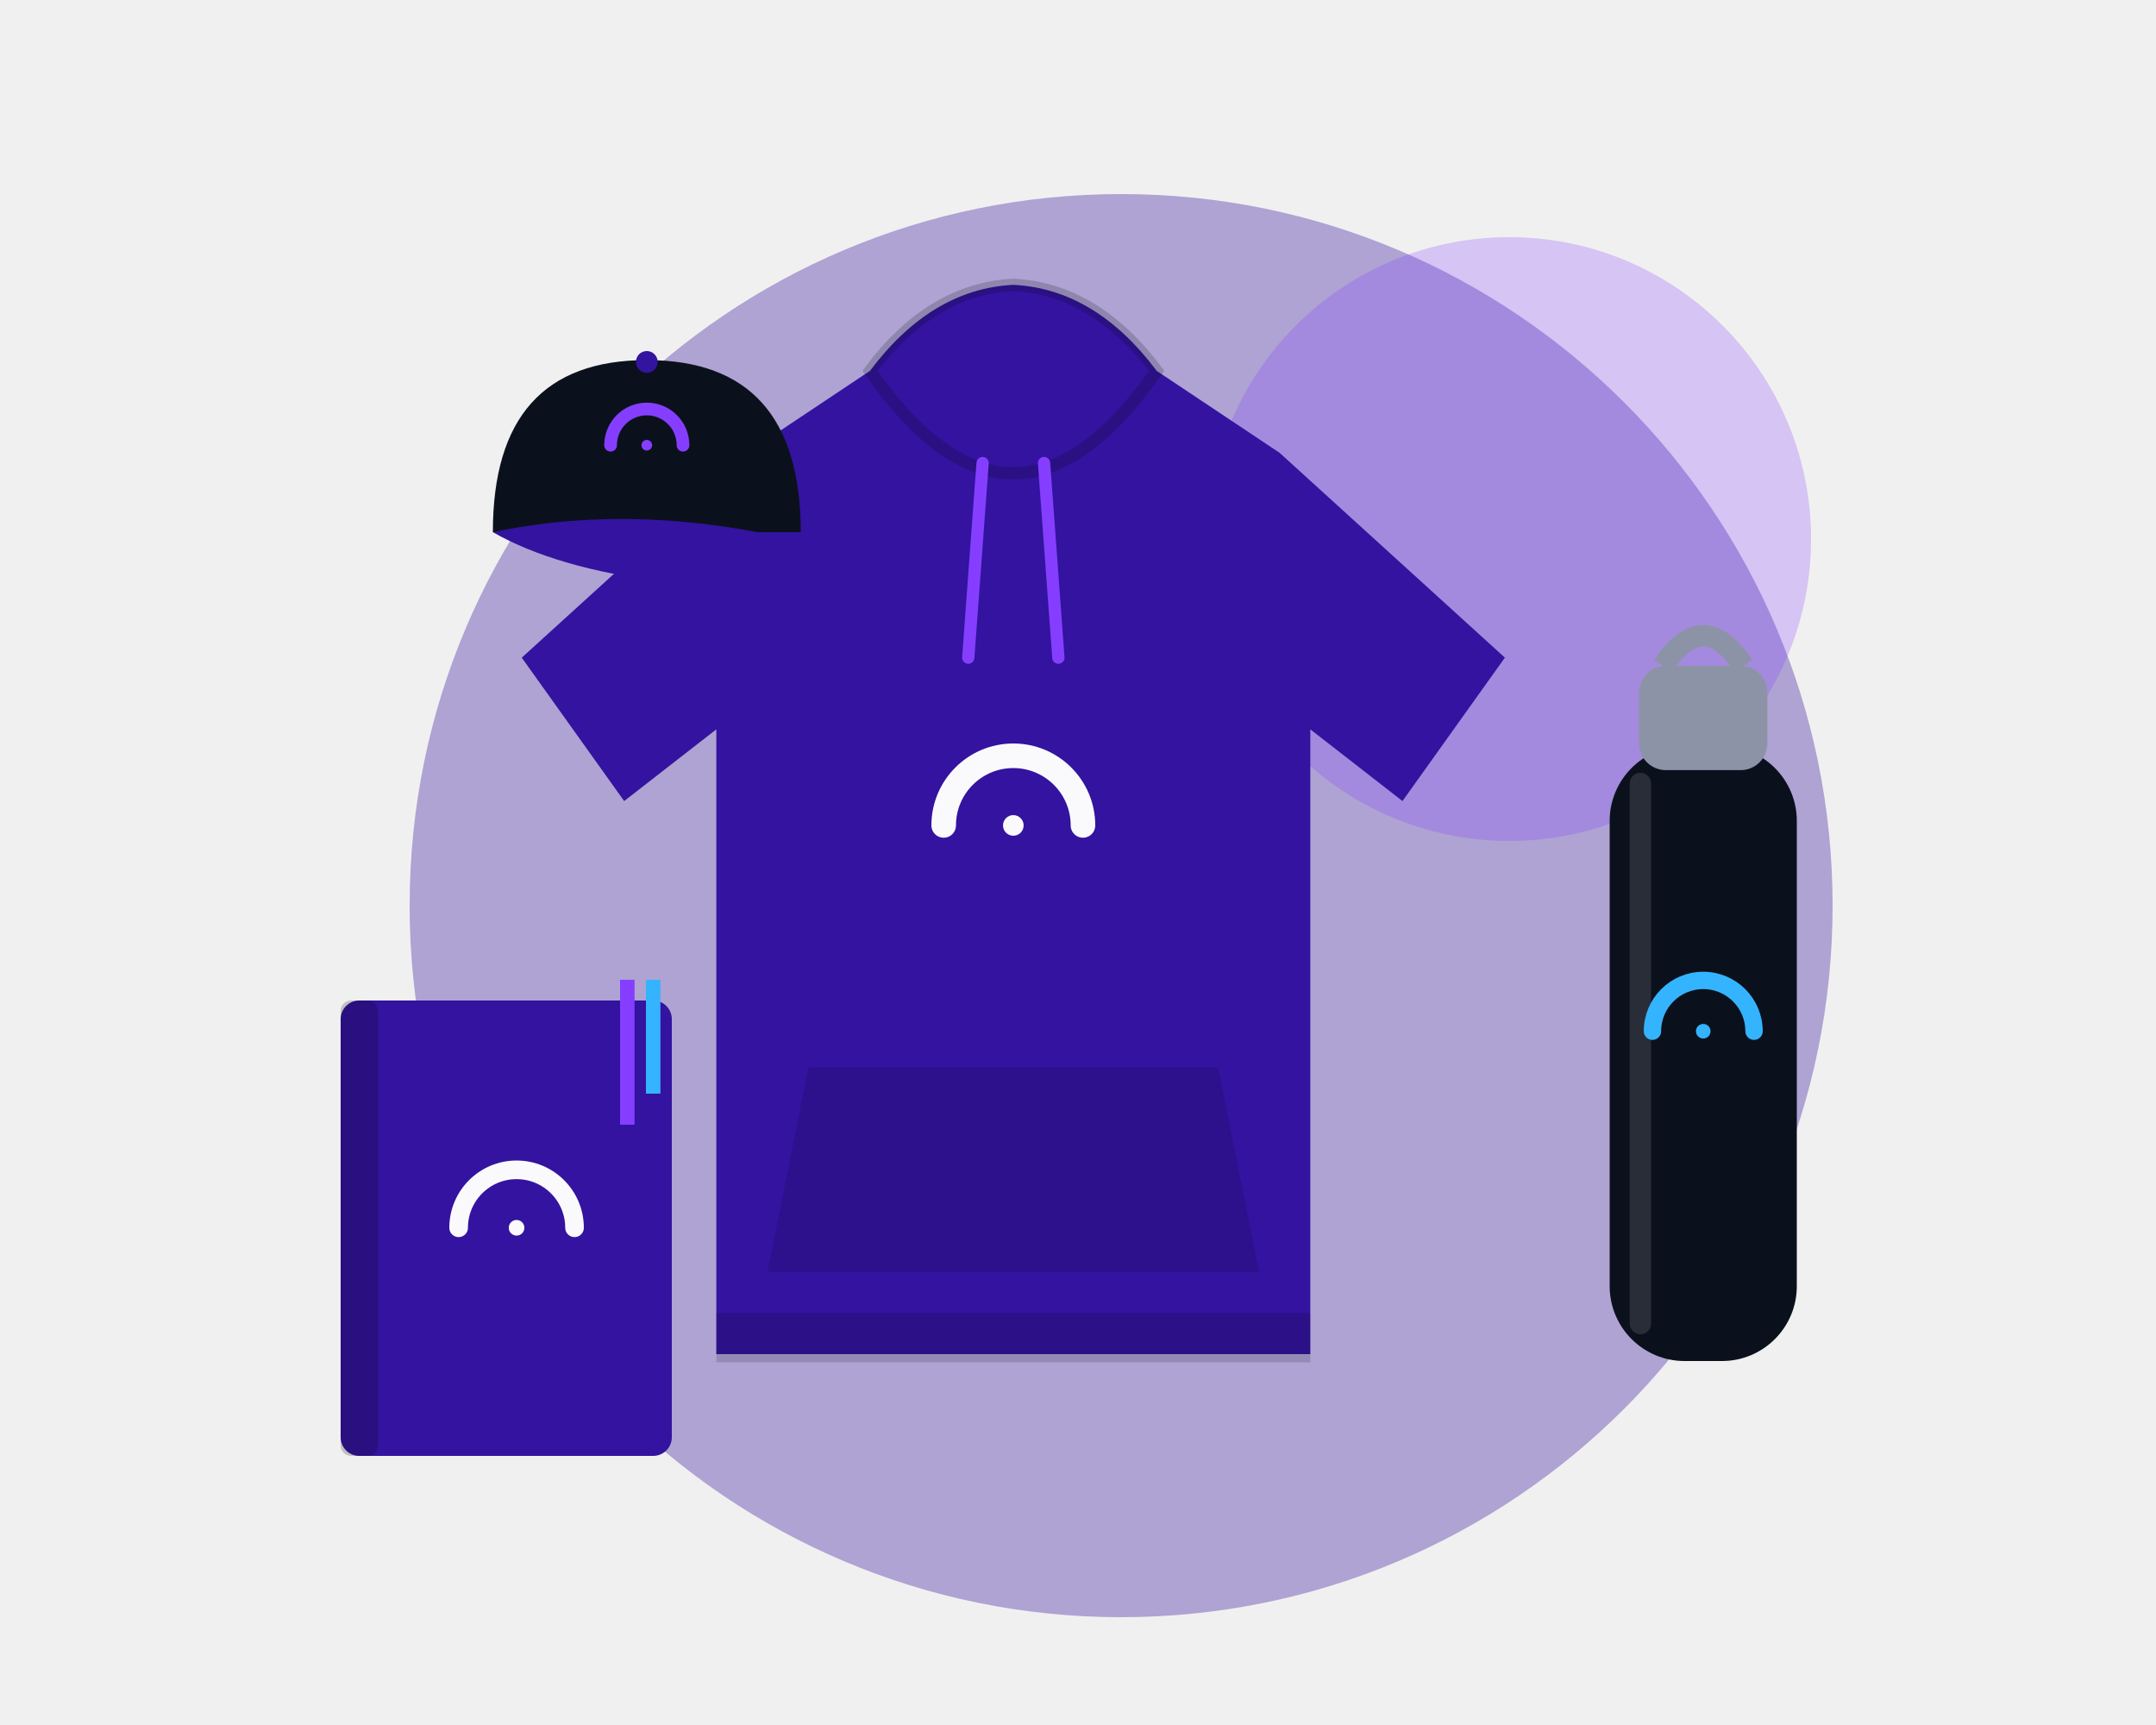
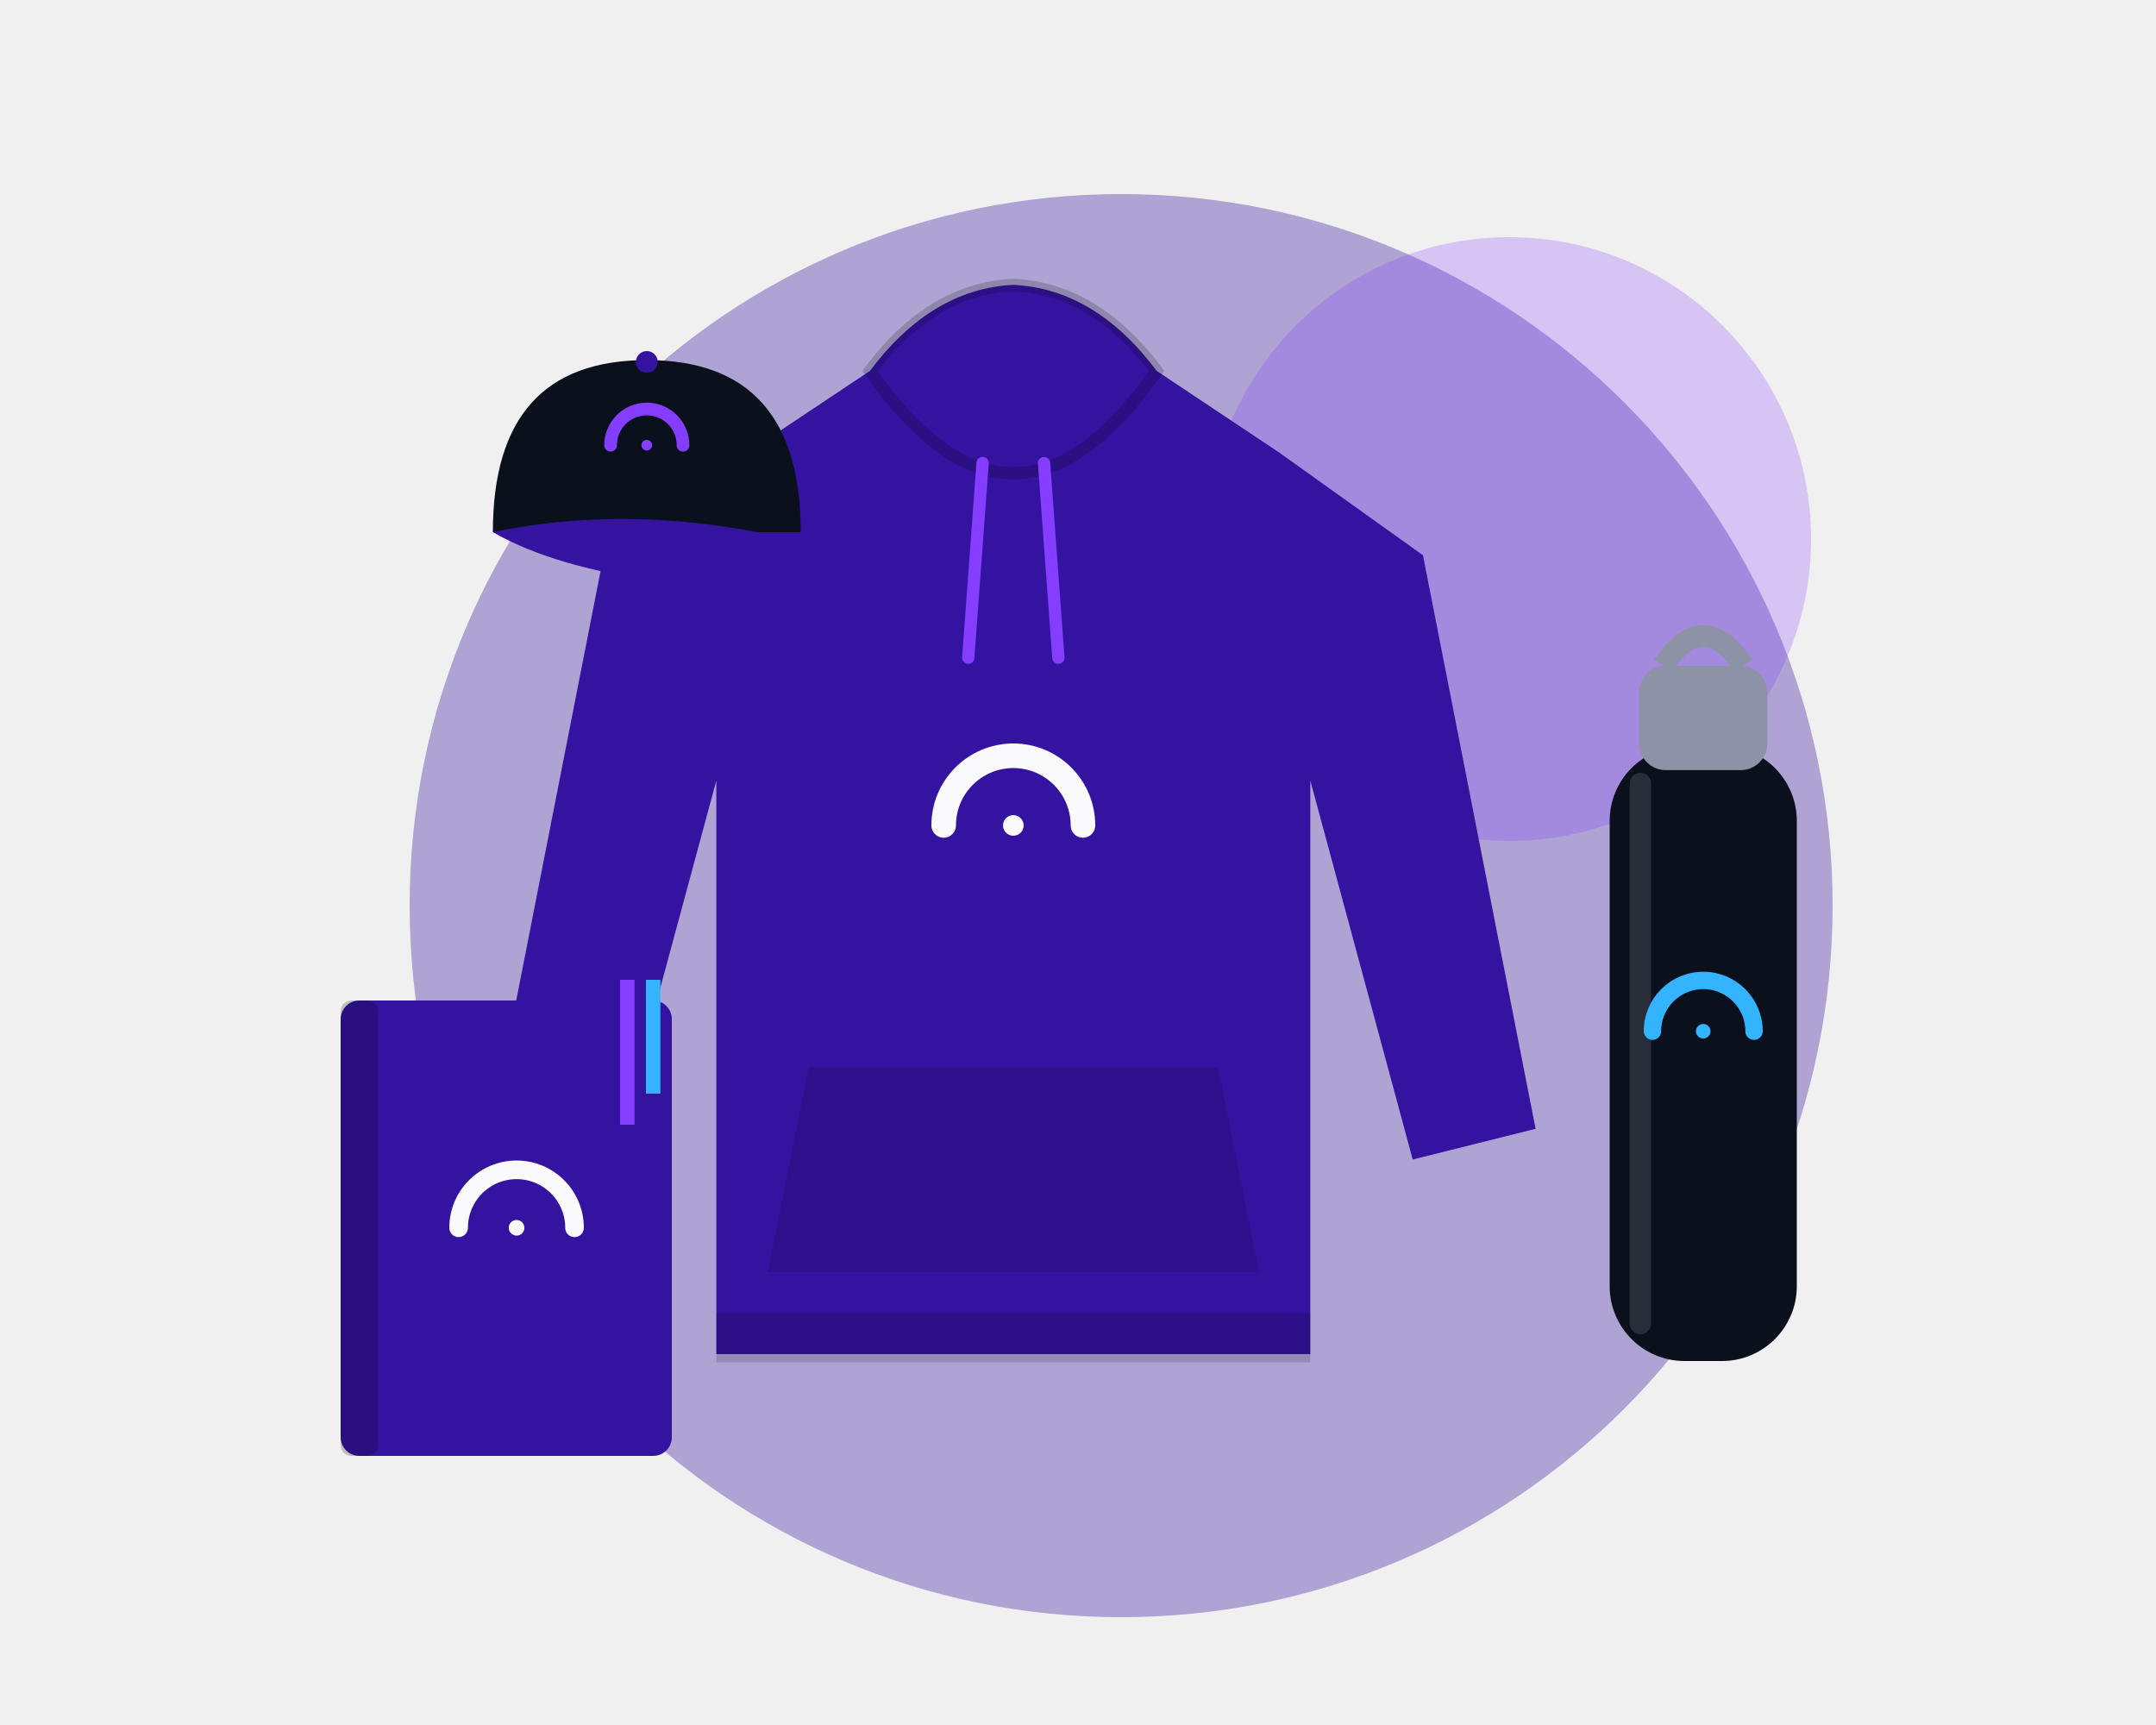
<svg xmlns="http://www.w3.org/2000/svg" viewBox="0 0 1000 800" width="1000" height="800">
  <defs>
    <linearGradient id="sig" x1="0" x2="1">
      <stop offset="0" stop-color="#34B3FF" />
      <stop offset="1" stop-color="#853EFF" />
    </linearGradient>
  </defs>
  <circle cx="520" cy="420" r="330" fill="#33139F" opacity=".35" />
  <circle cx="700" cy="250" r="140" fill="#853EFF" opacity=".25" />
  <g transform="translate(470 400) scale(0.95) translate(-400 -400)">
    <g transform="">
-       <path d="M270 200 L330 160 Q400 220 470 160 L530 200 L640 300 L590 370 L545 335 L545 640 L255 640 L255 335 L210 370 L160 300 Z" fill="#33139F" />
+       <path d="M270 200 L330 160 Q400 220 470 160 L530 200 L600 250 L655 530 L595 545 L545 360 L545 640 L255 640 L255 360 L205 545 L145 530 L200 250 Z" fill="#33139F" />
      <path d="M330 160 Q400 260 470 160 Q440 120 400 118 Q360 120 330 160Z" fill="#33139F" stroke="#000" stroke-opacity=".18" stroke-width="6" />
      <line x1="385" y1="205" x2="378" y2="300" stroke="#853EFF" stroke-width="6" stroke-linecap="round" />
      <line x1="415" y1="205" x2="422" y2="300" stroke="#853EFF" stroke-width="6" stroke-linecap="round" />
      <path d="M300 500 L500 500 L520 600 L280 600Z" fill="#000" opacity=".12" />
      <path d="M366,381.9 A34,34 0 0 1 434,381.9" fill="none" stroke="#FAFAFC" stroke-width="12" stroke-linecap="round" />
      <circle cx="400" cy="381.9" r="5.04" fill="#FAFAFC" />
      <rect x="255" y="620" width="290" height="24" fill="#000" opacity=".15" />
    </g>
  </g>
  <g transform="translate(790 470) scale(0.62) translate(-400 -400)">
    <g transform="translate(400 420) scale(1) translate(-400 -420)">
      <rect x="330" y="200" width="140" height="460" rx="56" fill="#0B111C" />
      <rect x="352" y="140" width="96" height="78" rx="20" fill="#8C93A7" />
      <path d="M370 140 Q400 95 430 140" fill="none" stroke="#8C93A7" stroke-width="16" />
      <rect x="345" y="220" width="16" height="420" rx="8" fill="#fff" opacity=".12" />
      <path d="M362,413.3 A38,38 0 0 1 438,413.3" fill="none" stroke="#34B3FF" stroke-width="13" stroke-linecap="round" />
      <circle cx="400" cy="413.3" r="5.46" fill="#34B3FF" />
    </g>
  </g>
  <g transform="translate(230 560) scale(0.48) translate(-400 -400)">
    <g transform="translate(400 420) scale(1) translate(-400 -420)">
      <rect x="250" y="200" width="320" height="440" rx="18" fill="#33139F" />
      <rect x="250" y="200" width="36" height="440" rx="10" fill="#000" opacity=".2" />
      <rect x="520" y="180" width="14" height="140" fill="#853EFF" />
      <rect x="545" y="180" width="14" height="110" fill="#34B3FF" />
      <path d="M364,419.6 A56,56 0 0 1 476,419.6" fill="none" stroke="#FAFAFC" stroke-width="18" stroke-linecap="round" />
      <circle cx="420" cy="419.6" r="7.56" fill="#FAFAFC" />
    </g>
  </g>
  <g transform="translate(300 230) scale(0.42) translate(-400 -400)">
    <g transform="translate(400 430) scale(1) translate(-400 -430)">
      <path d="M230 440 Q230 250 400 250 Q570 250 570 440Z" fill="#0B111C" />
      <path d="M230 440 Q420 400 640 470 Q560 520 420 495 Q300 480 230 440Z" fill="#33139F" />
      <circle cx="400" cy="252" r="12" fill="#33139F" />
      <path d="M360,344.0 A40,40 0 0 1 440,344.0" fill="none" stroke="#853EFF" stroke-width="14" stroke-linecap="round" />
      <circle cx="400" cy="344.0" r="5.88" fill="#853EFF" />
    </g>
  </g>
</svg>
